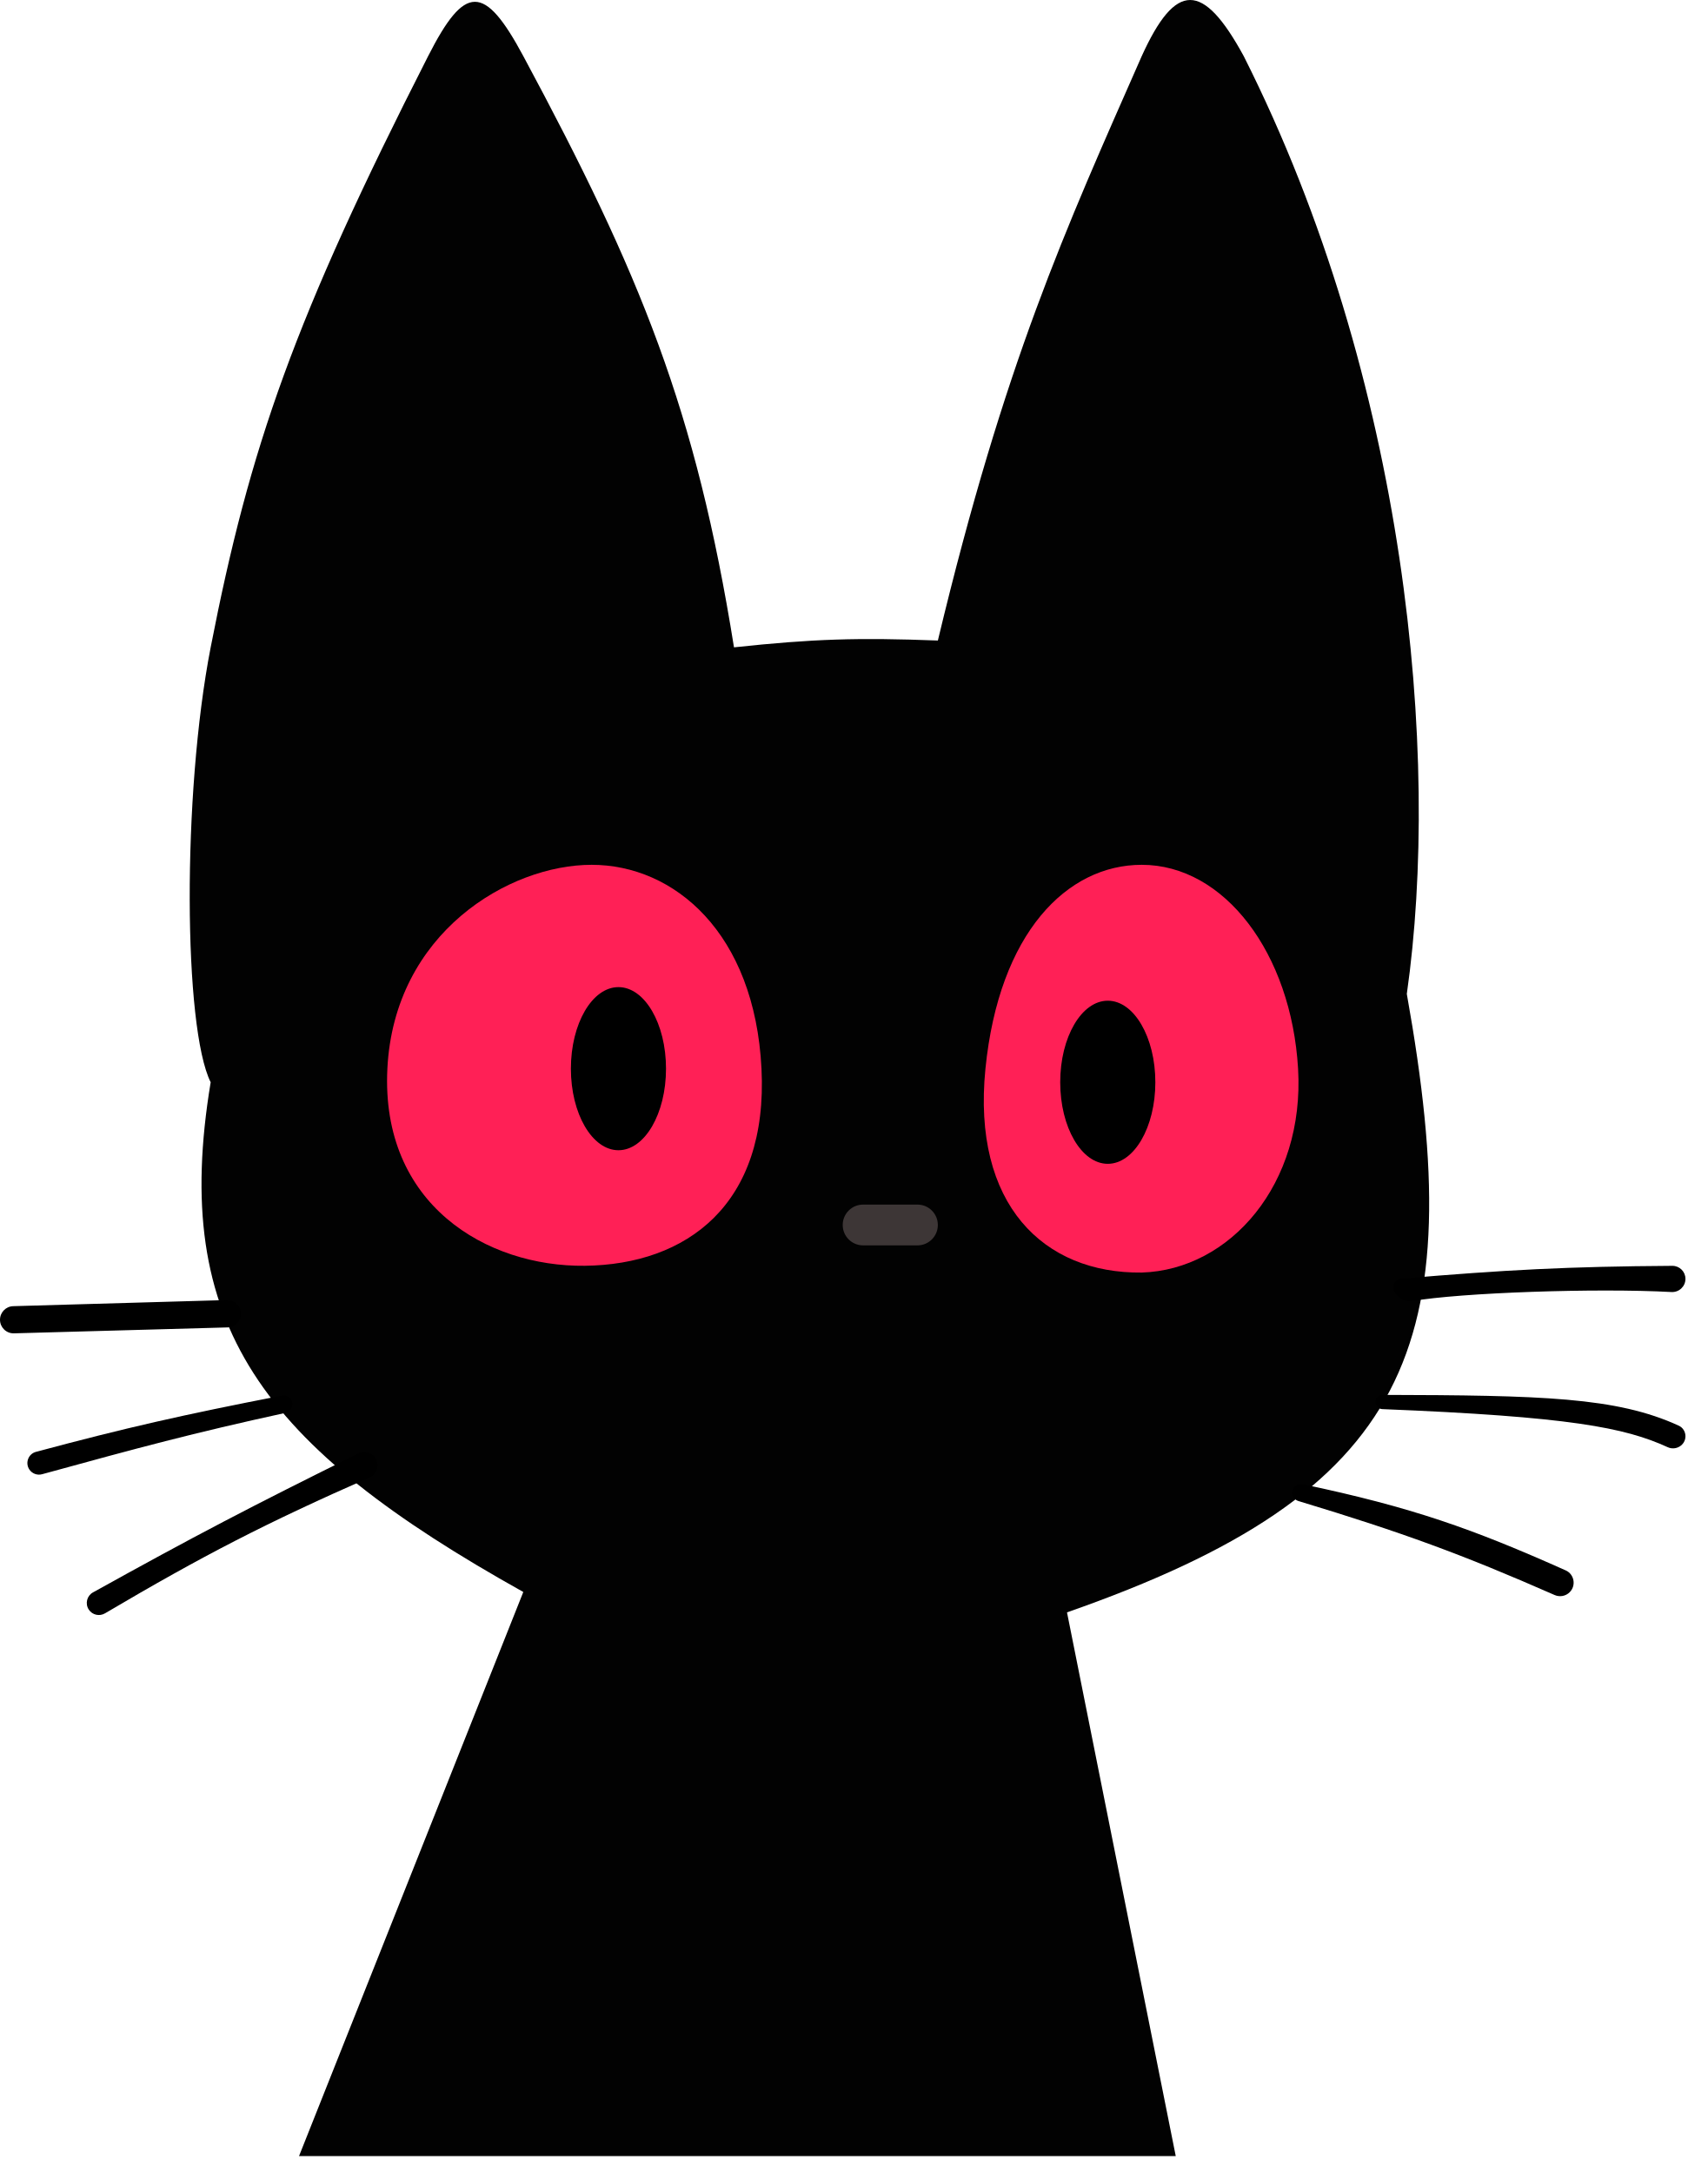
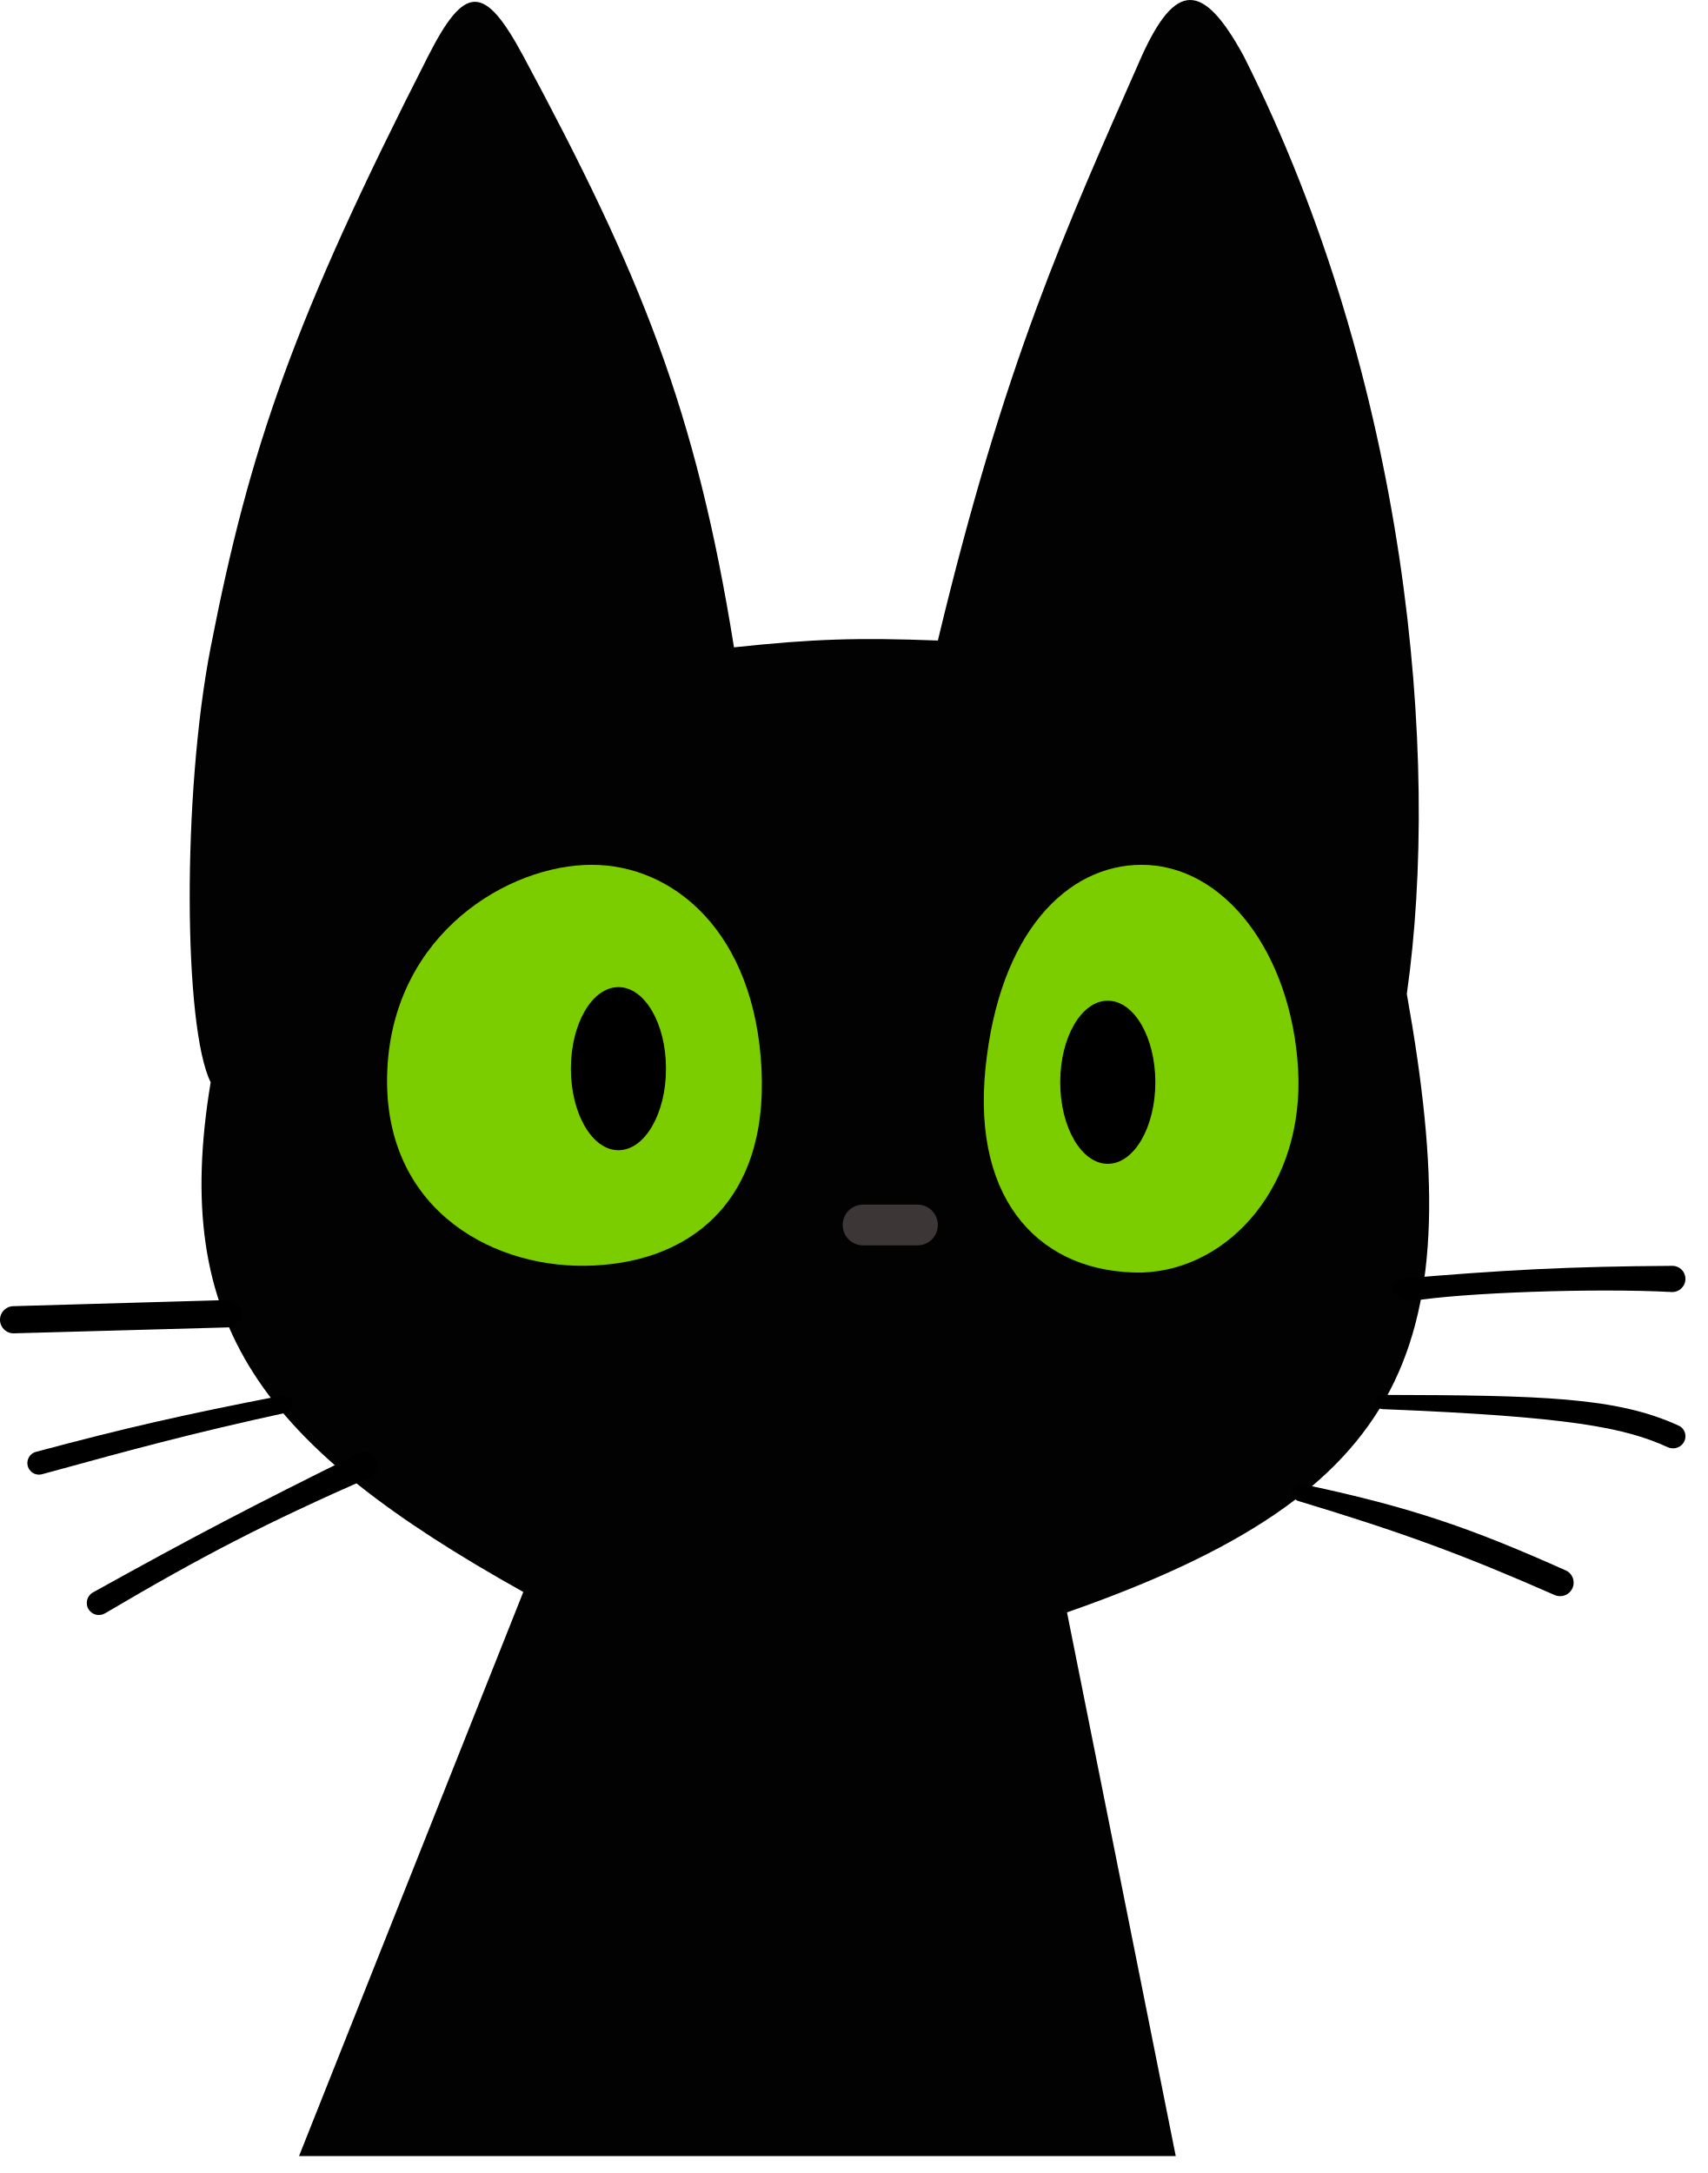
<svg xmlns="http://www.w3.org/2000/svg" width="77" height="98" viewBox="0 0 77 98" fill="none">
  <path d="M48.12 72.716L53.024 97.236H13.486L23.6 71.797C11.781 65.193 7.682 59.762 9.501 48.809C8.275 46.357 8.207 35.833 9.501 29.194C11.267 20.137 13.267 14.395 19.309 2.529C20.96 -0.713 21.836 -0.756 23.6 2.529C28.896 12.386 31.386 18.481 33.102 29.194C36.672 28.812 38.687 28.75 42.296 28.887C45.309 16.333 48.024 10.405 51.491 2.529C53.024 -0.843 54.25 -0.843 56.089 2.529C63.464 17.171 64.977 34.098 63.445 44.825C66.302 60.775 63.656 67.288 48.12 72.716Z" fill="#020202" />
-   <path d="M58.541 48.196C58.847 53.407 55.47 57.268 51.491 57.391C47.065 57.441 43.829 54.326 44.442 48.196C45.055 42.066 48.12 39.002 51.491 39.002C55.215 39.002 58.234 42.986 58.541 48.196Z" fill="#FF2056" />
+   <path d="M58.541 48.196C58.847 53.407 55.47 57.268 51.491 57.391C47.065 57.441 43.829 54.326 44.442 48.196C45.055 42.066 48.12 39.002 51.491 39.002C55.215 39.002 58.234 42.986 58.541 48.196Z" fill="#7BCD00" />
  <ellipse cx="49.959" cy="48.809" rx="2.145" ry="3.678" fill="black" />
-   <path d="M34.342 48.196C34.649 54.326 30.971 57.033 26.373 57.085C21.948 57.135 17.164 54.326 17.47 48.196C17.777 42.066 22.956 39.002 26.68 39.002C30.404 39.002 34.036 42.066 34.342 48.196Z" fill="#FF2056" />
+   <path d="M34.342 48.196C34.649 54.326 30.971 57.033 26.373 57.085C21.948 57.135 17.164 54.326 17.47 48.196C17.777 42.066 22.956 39.002 26.68 39.002C30.404 39.002 34.036 42.066 34.342 48.196Z" fill="#7BCD00" />
  <ellipse cx="27.891" cy="48.196" rx="2.145" ry="3.678" fill="black" />
  <rect x="38.005" y="54.326" width="4.29" height="1.839" rx="0.919" fill="#3D3636" />
  <path d="M4.735 72.76C9.174 70.141 11.983 68.695 16.668 66.631C17.052 66.462 17.149 65.959 16.852 65.662C16.672 65.481 16.396 65.436 16.167 65.549C11.43 67.884 8.66 69.334 4.193 71.816C3.916 71.97 3.829 72.329 4.005 72.593C4.165 72.834 4.486 72.907 4.735 72.76Z" fill="black" />
  <path d="M1.898 66.486C6.277 65.284 8.695 64.632 12.871 63.72C13.215 63.645 13.301 63.194 13.009 62.999C12.922 62.941 12.814 62.92 12.711 62.94C8.256 63.806 5.676 64.391 1.623 65.477C1.277 65.57 1.125 65.974 1.323 66.272C1.448 66.46 1.68 66.546 1.898 66.486Z" fill="black" />
  <path d="M0.63 60.132L10.266 59.865C10.66 59.854 10.943 59.481 10.848 59.098C10.777 58.817 10.521 58.623 10.232 58.631L0.595 58.907C0.264 58.916 0 59.188 0 59.52C0 59.865 0.285 60.142 0.63 60.132Z" fill="black" />
  <path d="M70.111 71.934C65.961 70.109 63.265 69.119 58.557 67.695C58.273 67.609 58.182 67.252 58.391 67.042C58.484 66.949 58.62 66.909 58.749 66.936C63.688 67.976 66.415 68.949 70.609 70.822C70.998 70.995 71.091 71.506 70.79 71.807C70.612 71.986 70.341 72.035 70.111 71.934Z" fill="black" />
  <path d="M75.211 65.267C73.276 64.38 70.769 63.888 62.343 63.55C62.064 63.539 61.927 63.2 62.124 63.002C62.185 62.942 62.268 62.908 62.353 62.908C69.531 62.927 72.906 63.007 75.711 64.297C75.896 64.382 76.011 64.569 76.011 64.773C76.011 65.178 75.579 65.436 75.211 65.267Z" fill="black" />
  <path d="M75.379 58.269C71.986 58.085 65.9 58.294 63.656 58.681C63.324 58.738 62.832 58.394 62.832 58.057C62.832 57.854 62.988 57.684 63.191 57.667C67.877 57.269 70.706 57.118 75.42 57.088C75.745 57.086 76.011 57.349 76.011 57.675C76.011 58.018 75.722 58.288 75.379 58.269Z" fill="black" />
</svg>
